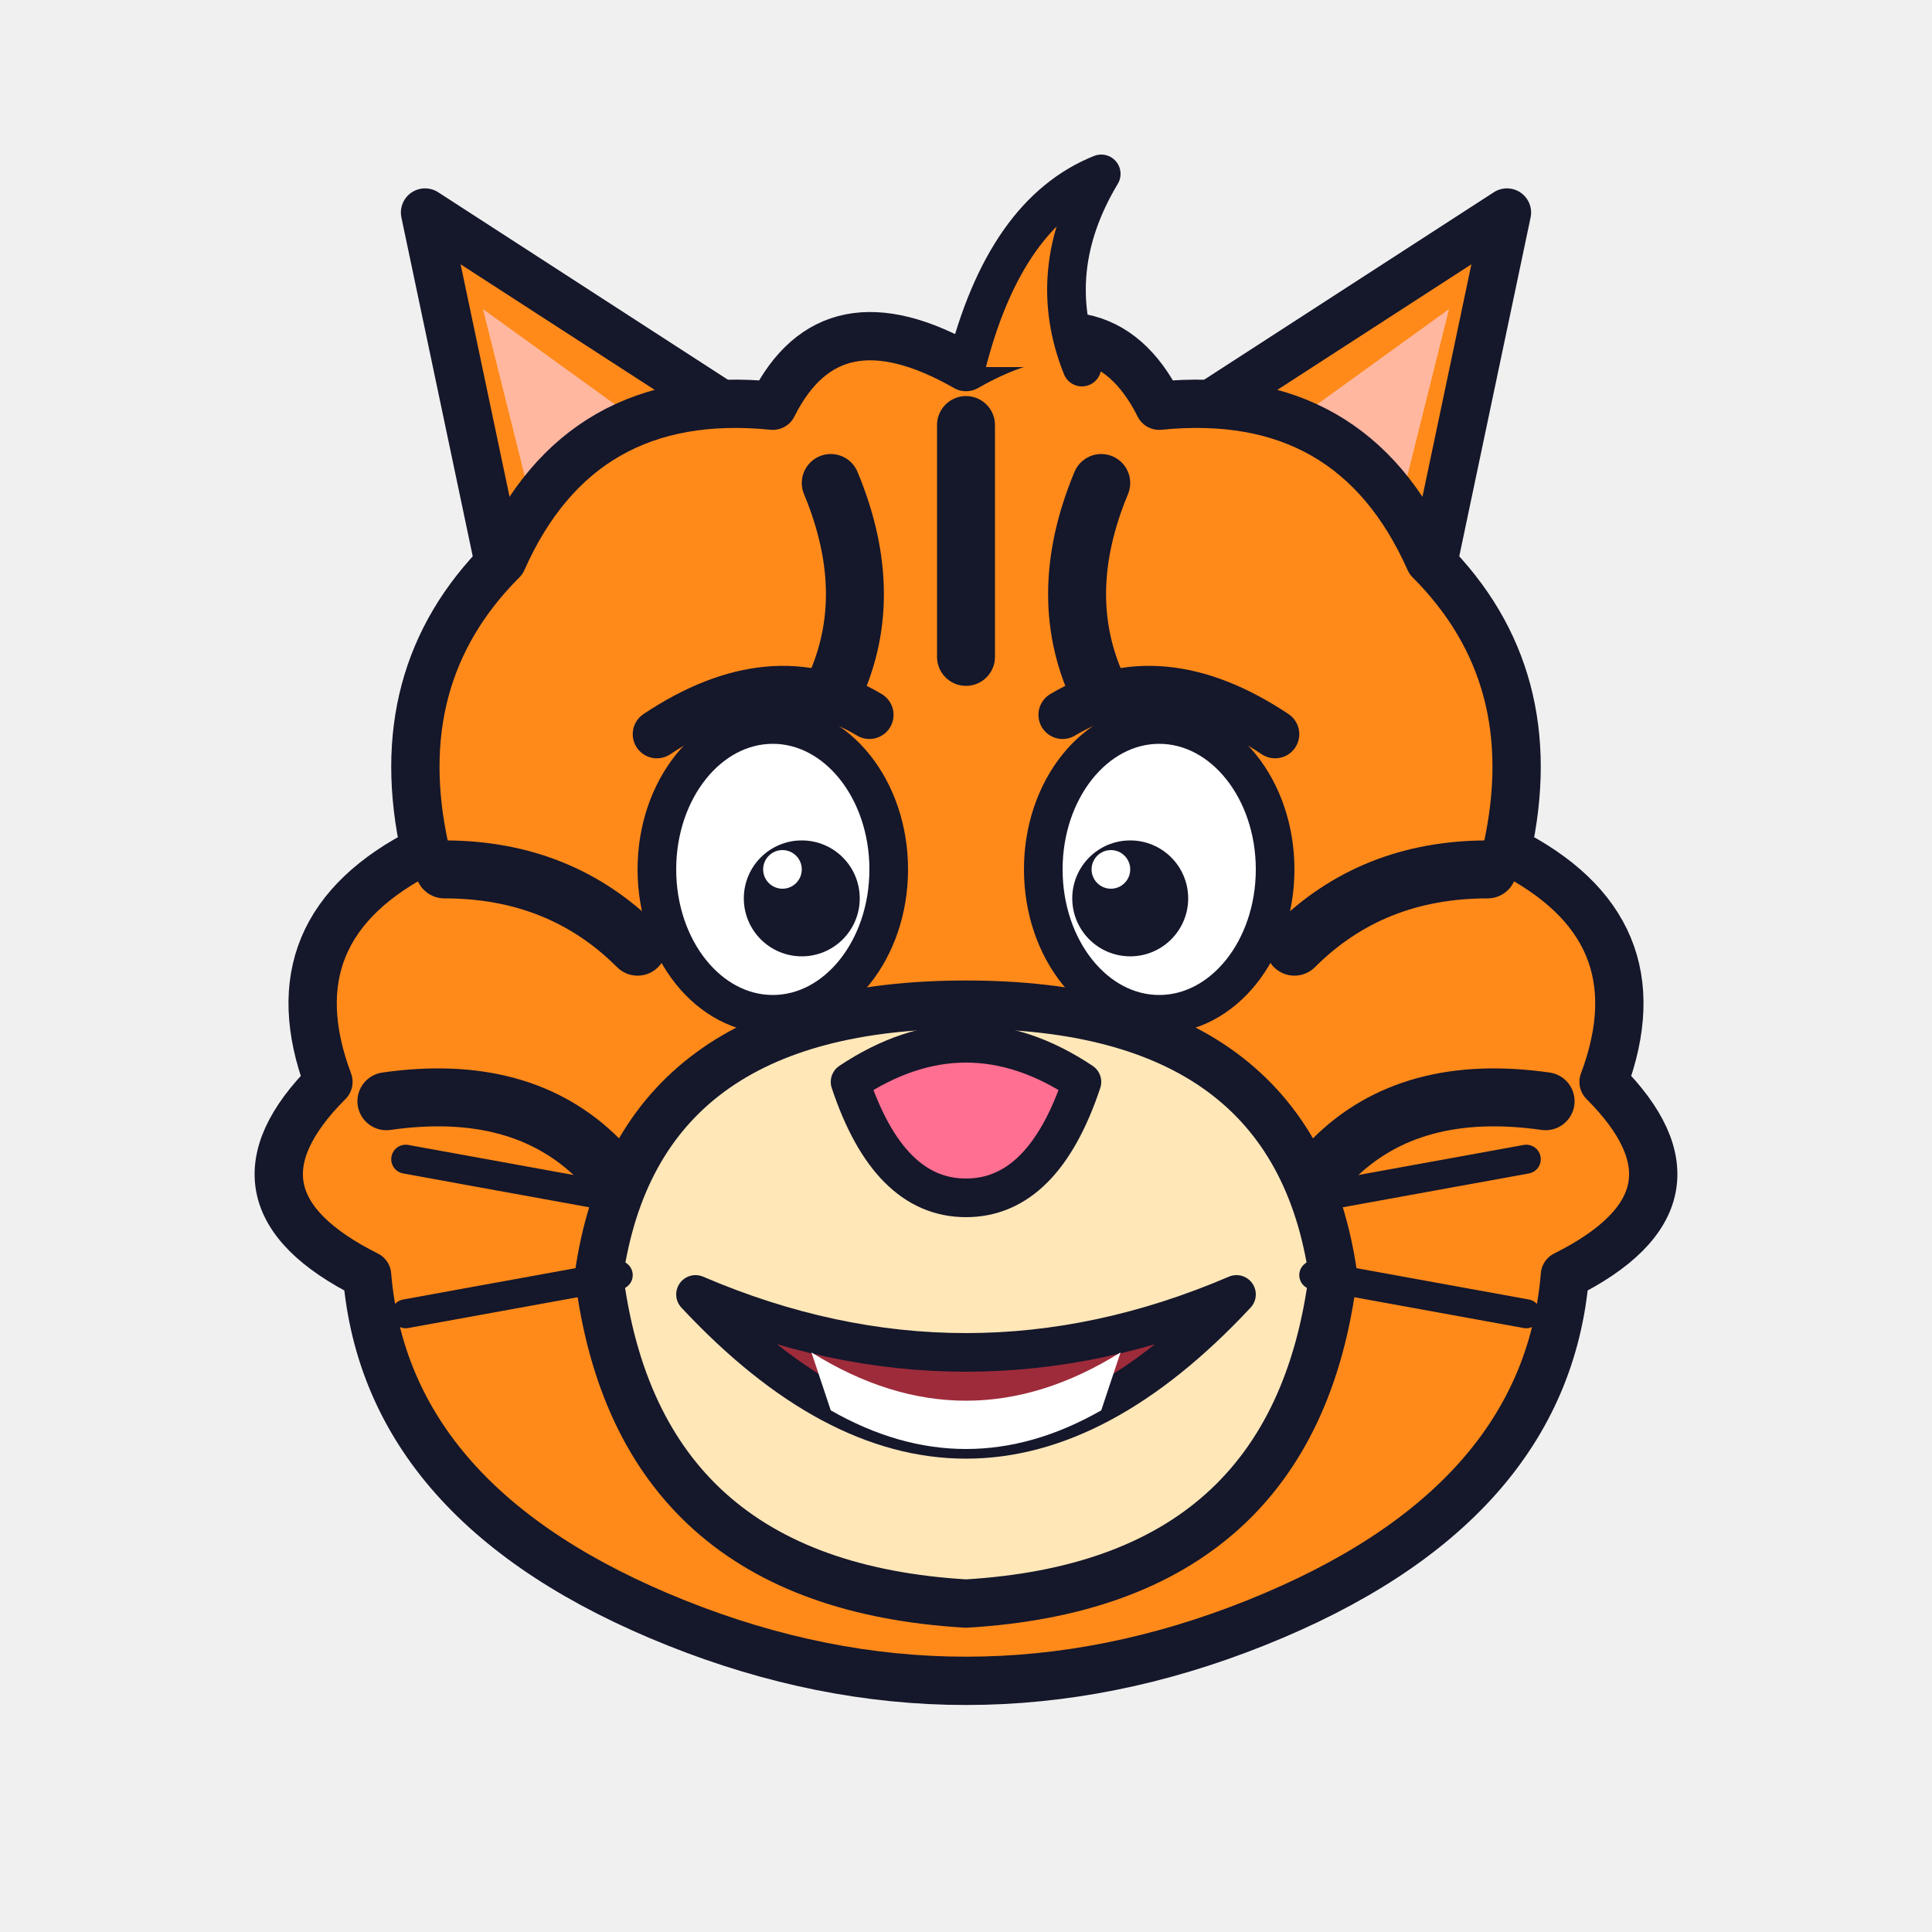
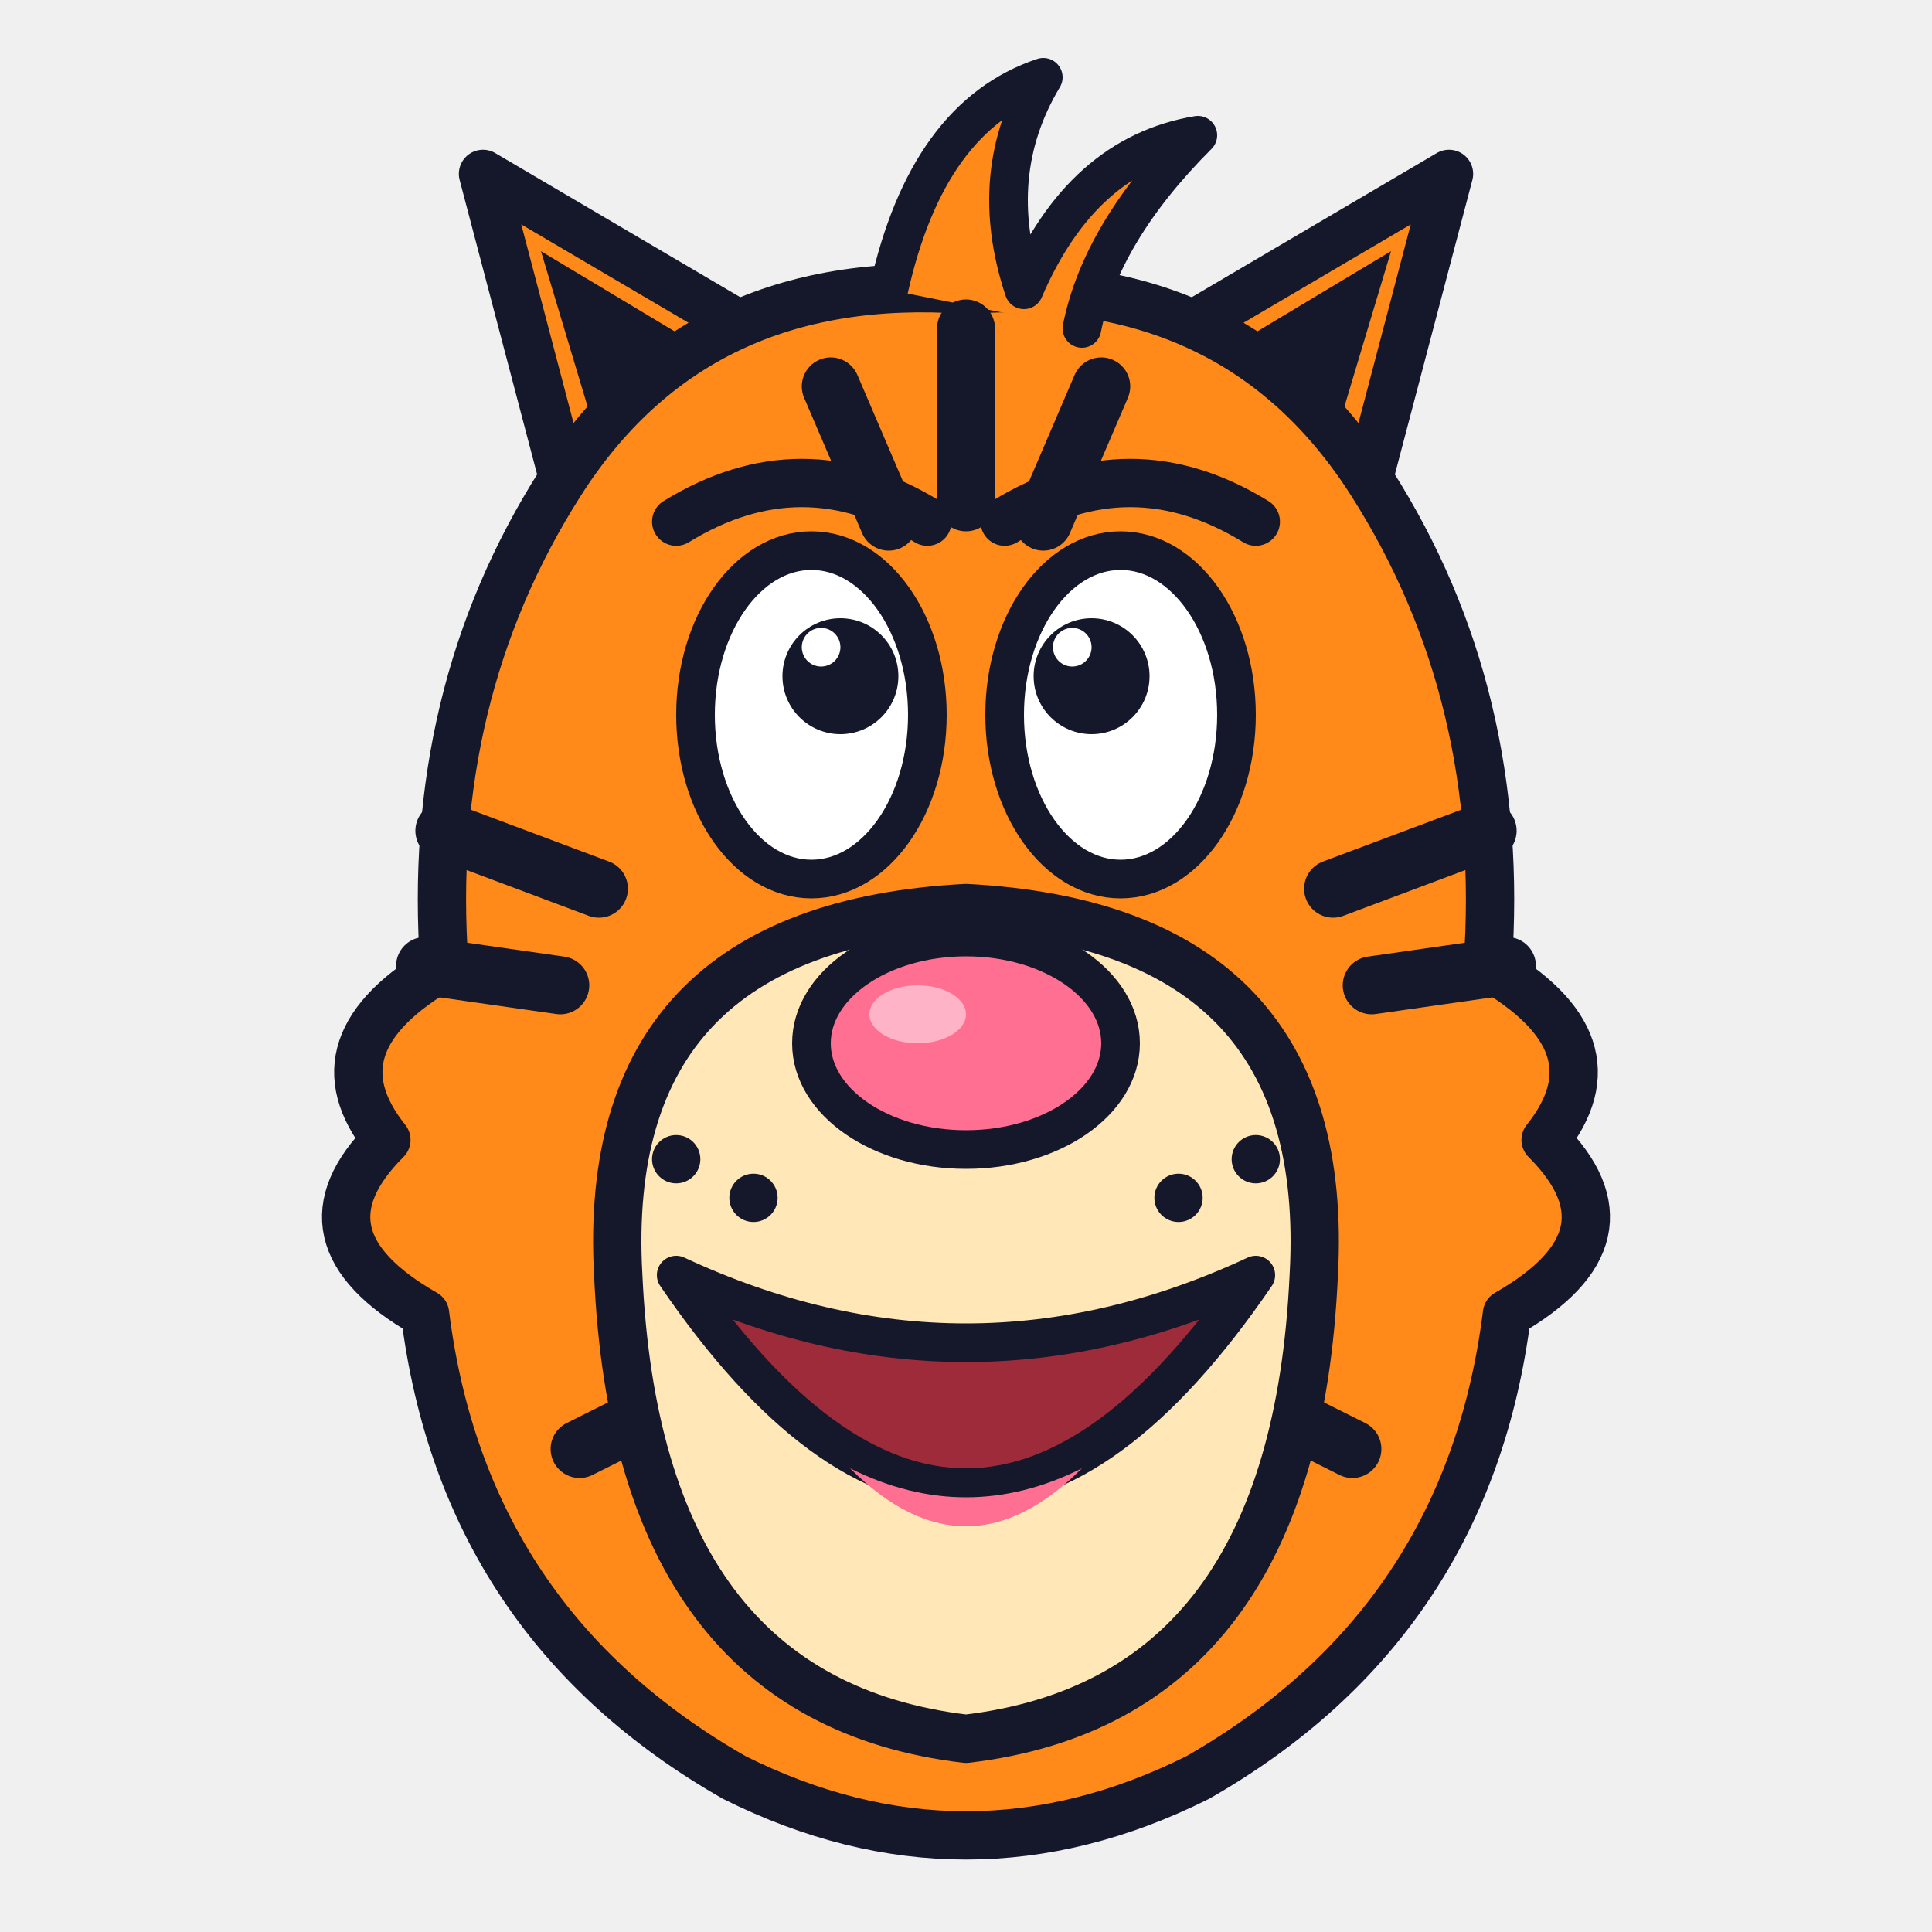
<svg xmlns="http://www.w3.org/2000/svg" viewBox="0 0 200 200" role="img" aria-label="Tigger">
-   <path d="M52 60 L44 22 L78 44Z M148 60 L156 22 L122 44Z" fill="#FF8A1A" stroke="#15172B" stroke-width="5" stroke-linejoin="round" stroke-linecap="round" />
-   <path d="M55 52 L50 32 L68 45Z M145 52 L150 32 L132 45Z" fill="#FFB7A0" />
-   <path d="M100 38 Q86 30 80 42 Q60 40 52 58 Q40 70 44 88 Q28 96 34 112 Q22 124 38 132 Q40 156 70 168 Q100 180 130 168 Q160 156 162 132 Q178 124 166 112 Q172 96 156 88 Q160 70 148 58 Q140 40 120 42 Q114 30 100 38Z" fill="#FF8A1A" stroke="#15172B" stroke-width="5" stroke-linejoin="round" stroke-linecap="round" />
-   <path d="M100 38 Q104 22 114 18 Q108 28 112 38" fill="#FF8A1A" stroke="#15172B" stroke-width="4" stroke-linejoin="round" stroke-linecap="round" />
-   <path d="M86 50 q5 12 0 22 M100 44 v24 M114 50 q-5 12 0 22 M46 90 q12 0 20 8 M154 90 q-12 0 -20 8 M40 114 q14 -2 22 6 M160 114 q-14 -2 -22 6" fill="none" stroke="#15172B" stroke-width="6" stroke-linecap="round" />
-   <path d="M62 132 Q66 104 100 104 Q134 104 138 132 Q134 164 100 166 Q66 164 62 132Z" fill="#FFE7B8" stroke="#15172B" stroke-width="5" stroke-linejoin="round" stroke-linecap="round" />
-   <ellipse cx="80" cy="90" rx="12" ry="15" fill="#fff" stroke="#15172B" stroke-width="4" stroke-linejoin="round" stroke-linecap="round" />
-   <ellipse cx="120" cy="90" rx="12" ry="15" fill="#fff" stroke="#15172B" stroke-width="4" stroke-linejoin="round" stroke-linecap="round" />
-   <circle cx="83" cy="93" r="6" fill="#15172B" />
-   <circle cx="117" cy="93" r="6" fill="#15172B" />
-   <circle cx="81" cy="90" r="2" fill="#fff" />
-   <circle cx="115" cy="90" r="2" fill="#fff" />
-   <path d="M68 76 q12 -8 22 -2 M110 74 q10 -6 22 2" fill="none" stroke="#15172B" stroke-width="5" stroke-linecap="round" />
-   <path d="M88 112 Q100 104 112 112 Q108 124 100 124 Q92 124 88 112Z" fill="#FF6F91" stroke="#15172B" stroke-width="4" stroke-linejoin="round" stroke-linecap="round" />
-   <path d="M72 134 Q100 164 128 134 Q100 146 72 134Z" fill="#9E2B3A" stroke="#15172B" stroke-width="4" stroke-linejoin="round" stroke-linecap="round" />
-   <path d="M84 140 Q100 150 116 140 L114 146 Q100 154 86 146Z" fill="#fff" />
-   <path d="M64 124 l-22 -4 M64 132 l-22 4 M136 124 l22 -4 M136 132 l22 4" stroke="#15172B" stroke-width="3" stroke-linecap="round" />
+   <path d="M60 56 L50 18 L84 38Z M140 56 L150 18 L116 38Z" fill="#FF8A1A" stroke="#15172B" stroke-width="5" stroke-linejoin="round" stroke-linecap="round" />
+   <path d="M62 46 L56 26 L76 38Z M138 46 L144 26 L124 38Z" fill="#15172B" />
+   <path d="M100 30 Q128 28 142 50 Q156 72 154 100 Q168 108 160 118 Q170 128 156 136 Q152 168 124 184 Q100 196 76 184 Q48 168 44 136 Q30 128 40 118 Q32 108 46 100 Q44 72 58 50 Q72 28 100 30Z" fill="#FF8A1A" stroke="#15172B" stroke-width="5" stroke-linejoin="round" stroke-linecap="round" />
+   <path d="M92 30 Q96 12 108 8 Q102 18 106 30 Q112 16 124 14 Q114 24 112 34" fill="#FF8A1A" stroke="#15172B" stroke-width="4" stroke-linejoin="round" stroke-linecap="round" />
+   <path d="M86 40 l6 14 M100 34 v18 M114 40 l-6 14" stroke="#15172B" stroke-width="6" stroke-linecap="round" />
+   <path d="M46 86 l16 6 M44 100 l14 2 M154 86 l-16 6 M156 100 l-14 2" stroke="#15172B" stroke-width="6" stroke-linecap="round" />
+   <path d="M60 150 l12 -6 M140 150 l-12 -6" stroke="#15172B" stroke-width="6" stroke-linecap="round" />
+   <path d="M64 132 Q62 96 100 94 Q138 96 136 132 Q134 176 100 180 Q66 176 64 132Z" fill="#FFE7B8" stroke="#15172B" stroke-width="5" stroke-linejoin="round" stroke-linecap="round" />
+   <ellipse cx="84" cy="74" rx="12" ry="17" fill="#fff" stroke="#15172B" stroke-width="4" stroke-linejoin="round" stroke-linecap="round" />
+   <ellipse cx="116" cy="74" rx="12" ry="17" fill="#fff" stroke="#15172B" stroke-width="4" stroke-linejoin="round" stroke-linecap="round" />
+   <circle cx="87" cy="70" r="6" fill="#15172B" />
+   <circle cx="113" cy="70" r="6" fill="#15172B" />
+   <circle cx="85" cy="67" r="2" fill="#fff" />
+   <circle cx="111" cy="67" r="2" fill="#fff" />
+   <path d="M70 54 q13 -8 26 0 M104 54 q13 -8 26 0" fill="none" stroke="#15172B" stroke-width="5" stroke-linecap="round" />
+   <ellipse cx="100" cy="108" rx="16" ry="11" fill="#FF6F91" stroke="#15172B" stroke-width="4" stroke-linejoin="round" stroke-linecap="round" />
+   <ellipse cx="95" cy="105" rx="5" ry="3" fill="#FFB3C6" />
+   <path d="M70 132 Q100 176 130 132 Q100 146 70 132Z" fill="#9E2B3A" stroke="#15172B" stroke-width="4" stroke-linejoin="round" stroke-linecap="round" />
+   <path d="M88 152 Q100 164 112 152 Q100 158 88 152Z" fill="#FF6F91" />
+   <circle cx="78" cy="124" r="2.5" fill="#15172B" />
+   <circle cx="70" cy="120" r="2.5" fill="#15172B" />
+   <circle cx="122" cy="124" r="2.5" fill="#15172B" />
+   <circle cx="130" cy="120" r="2.5" fill="#15172B" />
</svg>
